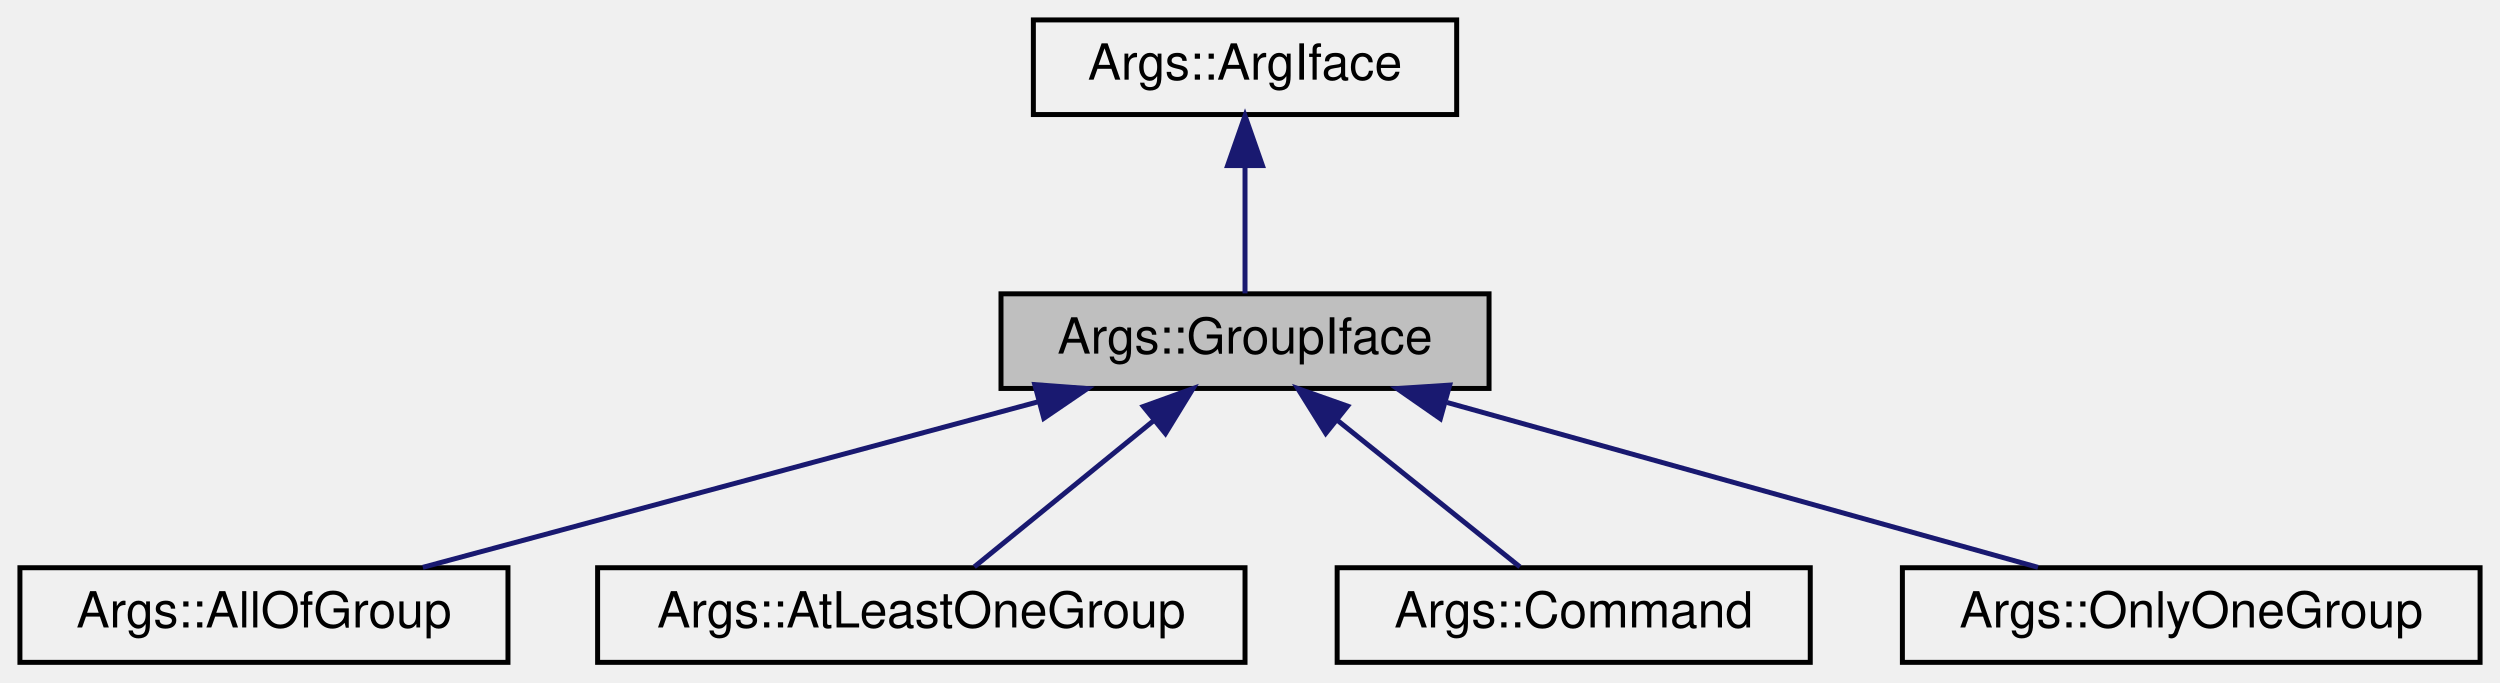
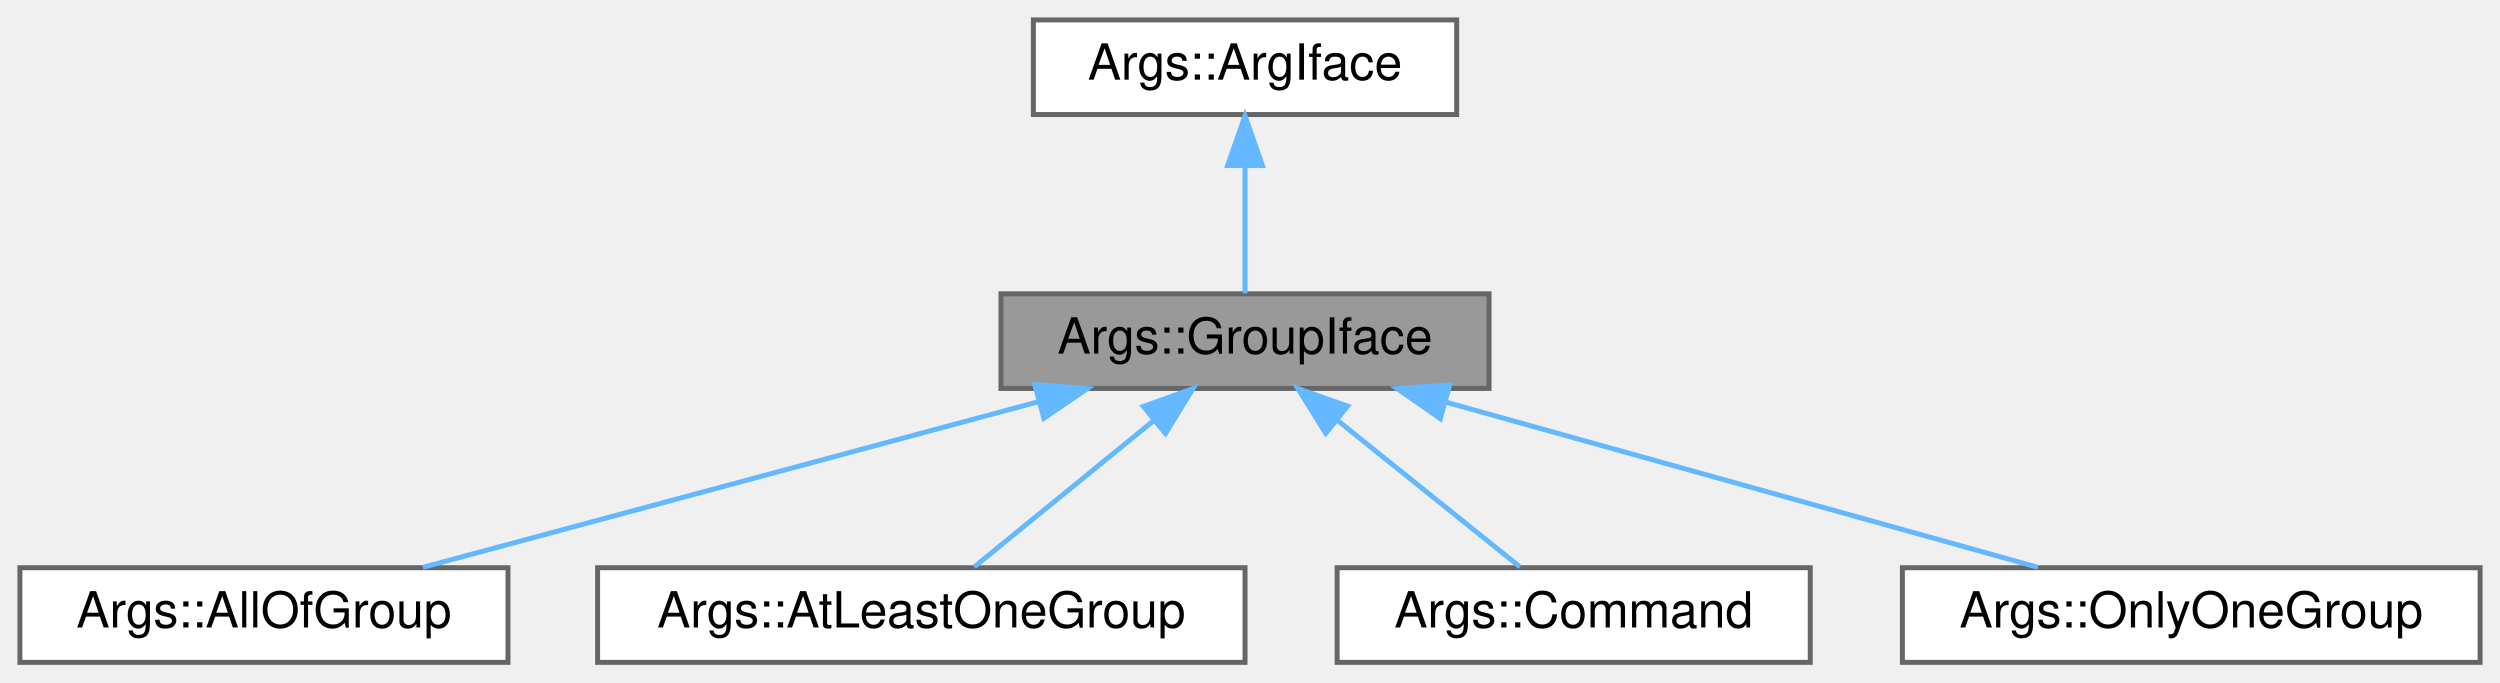
<svg xmlns="http://www.w3.org/2000/svg" xmlns:xlink="http://www.w3.org/1999/xlink" width="502pt" height="137pt" viewBox="0.00 0.00 502.00 137.00">
  <g id="graph0" class="graph" transform="scale(1 1) rotate(0) translate(4 133)">
-     <g id="node1" class="node">
-       <g id="a_node1">
+     <g id="Node000001" class="node">
+       <g id="a_Node000001">
        <a xlink:title="Interface for the groups.">
-           <polygon fill="#bfbfbf" stroke="black" points="295,-74 197,-74 197,-55 295,-55 295,-74" />
+           <polygon fill="#999999" stroke="#666666" points="295,-74 197,-74 197,-55 295,-55 295,-74" />
          <text text-anchor="middle" x="246" y="-62" font-family="Helvetica,sans-Serif" font-size="10.00">Args::GroupIface</text>
        </a>
      </g>
    </g>
-     <g id="node3" class="node">
-       <g id="a_node3">
+     <g id="Node000003" class="node">
+       <g id="a_Node000003">
        <a xlink:href="class_args_1_1_all_of_group.html" target="_top" xlink:title="Group of args where all arguments should be defined.">
-           <polygon fill="none" stroke="black" points="98,-19 0,-19 0,0 98,0 98,-19" />
+           <polygon fill="white" stroke="#666666" points="98,-19 0,-19 0,0 98,0 98,-19" />
          <text text-anchor="middle" x="49" y="-7" font-family="Helvetica,sans-Serif" font-size="10.00">Args::AllOfGroup</text>
        </a>
      </g>
    </g>
-     <g id="edge2" class="edge">
-       <path fill="none" stroke="midnightblue" d="M204.41,-52.31C167.55,-42.39 114.5,-28.12 80.9,-19.08" />
-       <polygon fill="midnightblue" stroke="midnightblue" points="203.78,-55.77 214.35,-54.98 205.6,-49.01 203.78,-55.77" />
+     <g id="edge2_Node000001_Node000003" class="edge">
+       <g id="a_edge2_Node000001_Node000003">
+         <a xlink:title=" ">
+           <path fill="none" stroke="#63b8ff" d="M204.41,-52.31C167.55,-42.39 114.5,-28.12 80.9,-19.08" />
+           <polygon fill="#63b8ff" stroke="#63b8ff" points="203.78,-55.77 214.35,-54.98 205.6,-49.01 203.78,-55.77" />
+         </a>
+       </g>
    </g>
-     <g id="node4" class="node">
-       <g id="a_node4">
+     <g id="Node000004" class="node">
+       <g id="a_Node000004">
        <a xlink:href="class_args_1_1_at_least_one_group.html" target="_top" xlink:title="Group of args where at least one argument should be defined.">
-           <polygon fill="none" stroke="black" points="246,-19 116,-19 116,0 246,0 246,-19" />
+           <polygon fill="white" stroke="#666666" points="246,-19 116,-19 116,0 246,0 246,-19" />
          <text text-anchor="middle" x="181" y="-7" font-family="Helvetica,sans-Serif" font-size="10.00">Args::AtLeastOneGroup</text>
        </a>
      </g>
    </g>
-     <g id="edge3" class="edge">
-       <path fill="none" stroke="midnightblue" d="M227.73,-48.6C216.08,-39.11 201.4,-27.13 191.63,-19.17" />
-       <polygon fill="midnightblue" stroke="midnightblue" points="225.59,-51.38 235.56,-54.98 230.02,-45.95 225.59,-51.38" />
+     <g id="edge3_Node000001_Node000004" class="edge">
+       <g id="a_edge3_Node000001_Node000004">
+         <a xlink:title=" ">
+           <path fill="none" stroke="#63b8ff" d="M227.73,-48.6C216.08,-39.11 201.4,-27.13 191.63,-19.17" />
+           <polygon fill="#63b8ff" stroke="#63b8ff" points="225.59,-51.38 235.56,-54.98 230.02,-45.95 225.59,-51.38" />
+         </a>
+       </g>
    </g>
-     <g id="node5" class="node">
-       <g id="a_node5">
+     <g id="Node000005" class="node">
+       <g id="a_Node000005">
        <a xlink:href="class_args_1_1_command.html" target="_top" xlink:title="Command in the command line interface.">
-           <polygon fill="none" stroke="black" points="359.5,-19 264.5,-19 264.5,0 359.5,0 359.5,-19" />
+           <polygon fill="white" stroke="#666666" points="359.5,-19 264.5,-19 264.5,0 359.5,0 359.5,-19" />
          <text text-anchor="middle" x="312" y="-7" font-family="Helvetica,sans-Serif" font-size="10.00">Args::Command</text>
        </a>
      </g>
    </g>
-     <g id="edge4" class="edge">
-       <path fill="none" stroke="midnightblue" d="M264.55,-48.6C276.38,-39.11 291.29,-27.13 301.2,-19.17" />
-       <polygon fill="midnightblue" stroke="midnightblue" points="262.21,-45.99 256.6,-54.98 266.59,-51.45 262.21,-45.99" />
+     <g id="edge4_Node000001_Node000005" class="edge">
+       <g id="a_edge4_Node000001_Node000005">
+         <a xlink:title=" ">
+           <path fill="none" stroke="#63b8ff" d="M264.55,-48.6C276.38,-39.11 291.29,-27.13 301.2,-19.17" />
+           <polygon fill="#63b8ff" stroke="#63b8ff" points="262.21,-45.99 256.6,-54.98 266.59,-51.45 262.21,-45.99" />
+         </a>
+       </g>
    </g>
-     <g id="node6" class="node">
-       <g id="a_node6">
+     <g id="Node000006" class="node">
+       <g id="a_Node000006">
        <a xlink:href="class_args_1_1_only_one_group.html" target="_top" xlink:title="Group of args where only one argument can be defined.">
-           <polygon fill="none" stroke="black" points="494,-19 378,-19 378,0 494,0 494,-19" />
+           <polygon fill="white" stroke="#666666" points="494,-19 378,-19 378,0 494,0 494,-19" />
          <text text-anchor="middle" x="436" y="-7" font-family="Helvetica,sans-Serif" font-size="10.00">Args::OnlyOneGroup</text>
        </a>
      </g>
    </g>
-     <g id="edge5" class="edge">
-       <path fill="none" stroke="midnightblue" d="M286.57,-52.18C322.1,-42.27 372.97,-28.08 405.23,-19.08" />
-       <polygon fill="midnightblue" stroke="midnightblue" points="285.22,-48.93 276.53,-54.98 287.1,-55.67 285.22,-48.93" />
+     <g id="edge5_Node000001_Node000006" class="edge">
+       <g id="a_edge5_Node000001_Node000006">
+         <a xlink:title=" ">
+           <path fill="none" stroke="#63b8ff" d="M286.57,-52.18C322.1,-42.27 372.97,-28.08 405.23,-19.08" />
+           <polygon fill="#63b8ff" stroke="#63b8ff" points="285.22,-48.93 276.53,-54.98 287.1,-55.67 285.22,-48.93" />
+         </a>
+       </g>
    </g>
-     <g id="node2" class="node">
-       <g id="a_node2">
+     <g id="Node000002" class="node">
+       <g id="a_Node000002">
        <a xlink:href="class_args_1_1_arg_iface.html" target="_top" xlink:title="Interface for arguments.">
-           <polygon fill="none" stroke="black" points="288.5,-129 203.5,-129 203.5,-110 288.5,-110 288.5,-129" />
+           <polygon fill="white" stroke="#666666" points="288.5,-129 203.5,-129 203.5,-110 288.5,-110 288.5,-129" />
          <text text-anchor="middle" x="246" y="-117" font-family="Helvetica,sans-Serif" font-size="10.00">Args::ArgIface</text>
        </a>
      </g>
    </g>
-     <g id="edge1" class="edge">
-       <path fill="none" stroke="midnightblue" d="M246,-99.66C246,-90.93 246,-80.99 246,-74.09" />
-       <polygon fill="midnightblue" stroke="midnightblue" points="242.5,-99.75 246,-109.75 249.5,-99.75 242.5,-99.75" />
+     <g id="edge1_Node000001_Node000002" class="edge">
+       <g id="a_edge1_Node000001_Node000002">
+         <a xlink:title=" ">
+           <path fill="none" stroke="#63b8ff" d="M246,-99.66C246,-90.93 246,-80.99 246,-74.09" />
+           <polygon fill="#63b8ff" stroke="#63b8ff" points="242.5,-99.75 246,-109.75 249.5,-99.75 242.5,-99.75" />
+         </a>
+       </g>
    </g>
  </g>
</svg>
